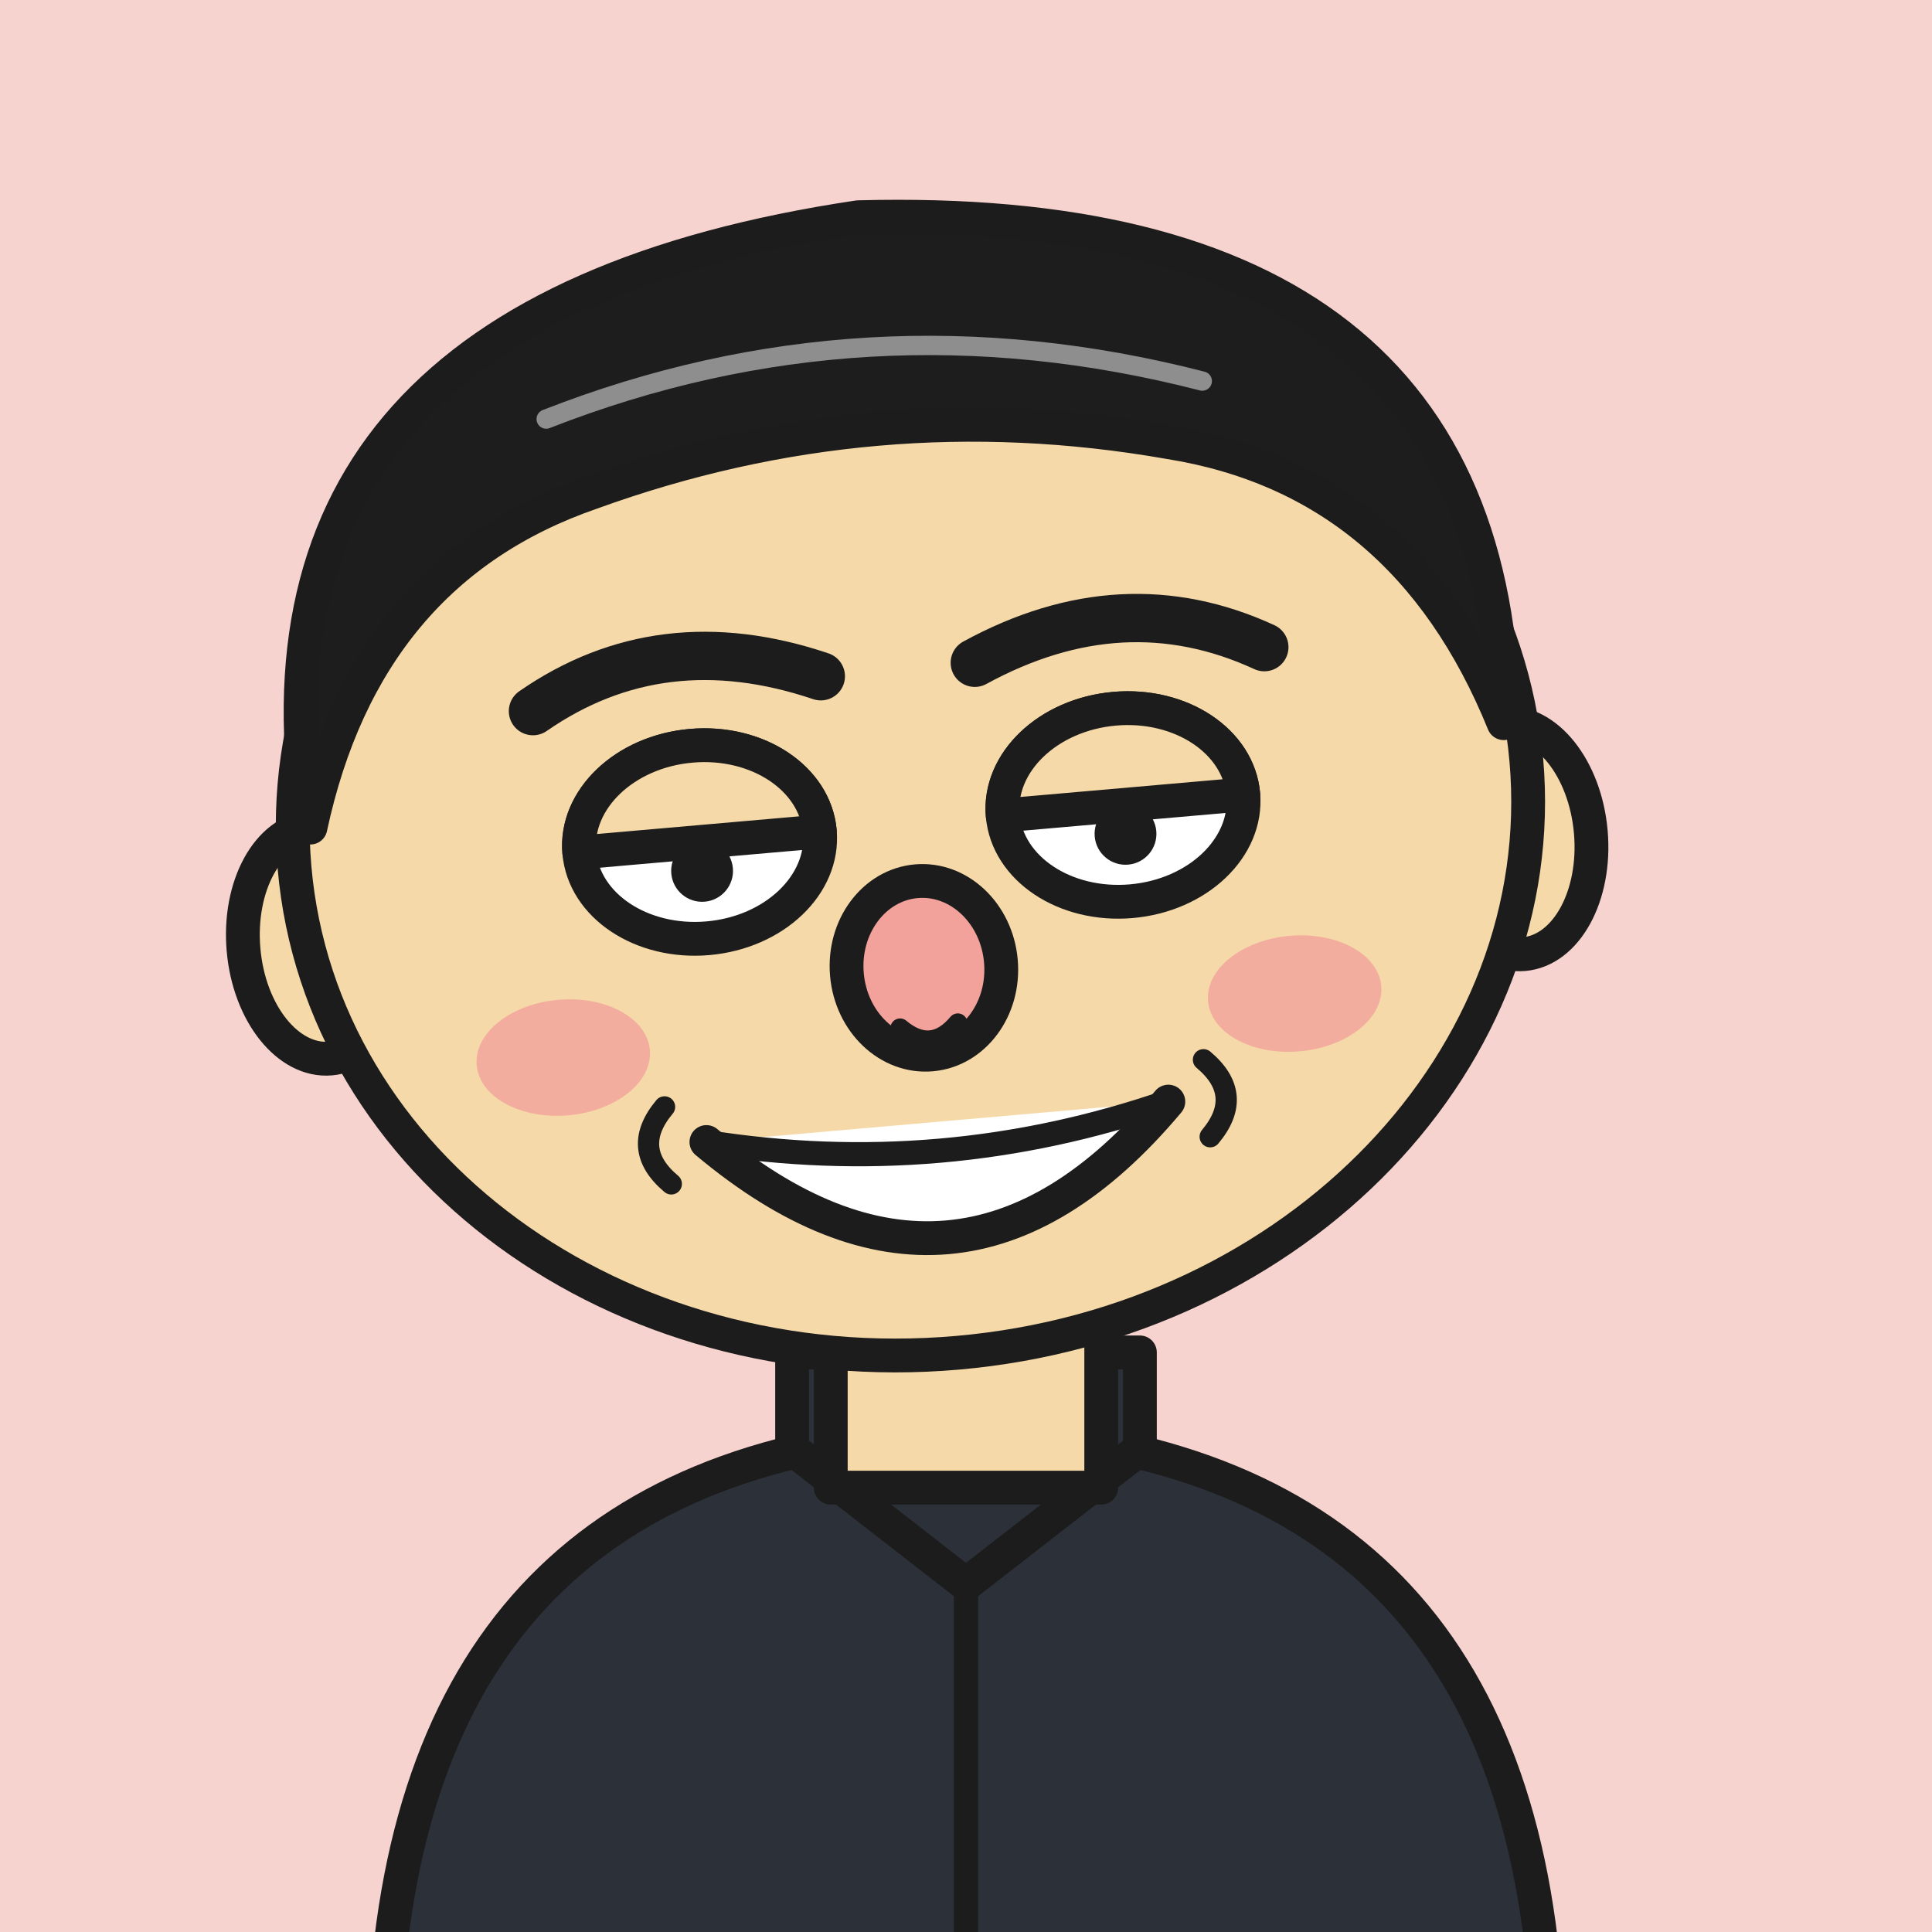
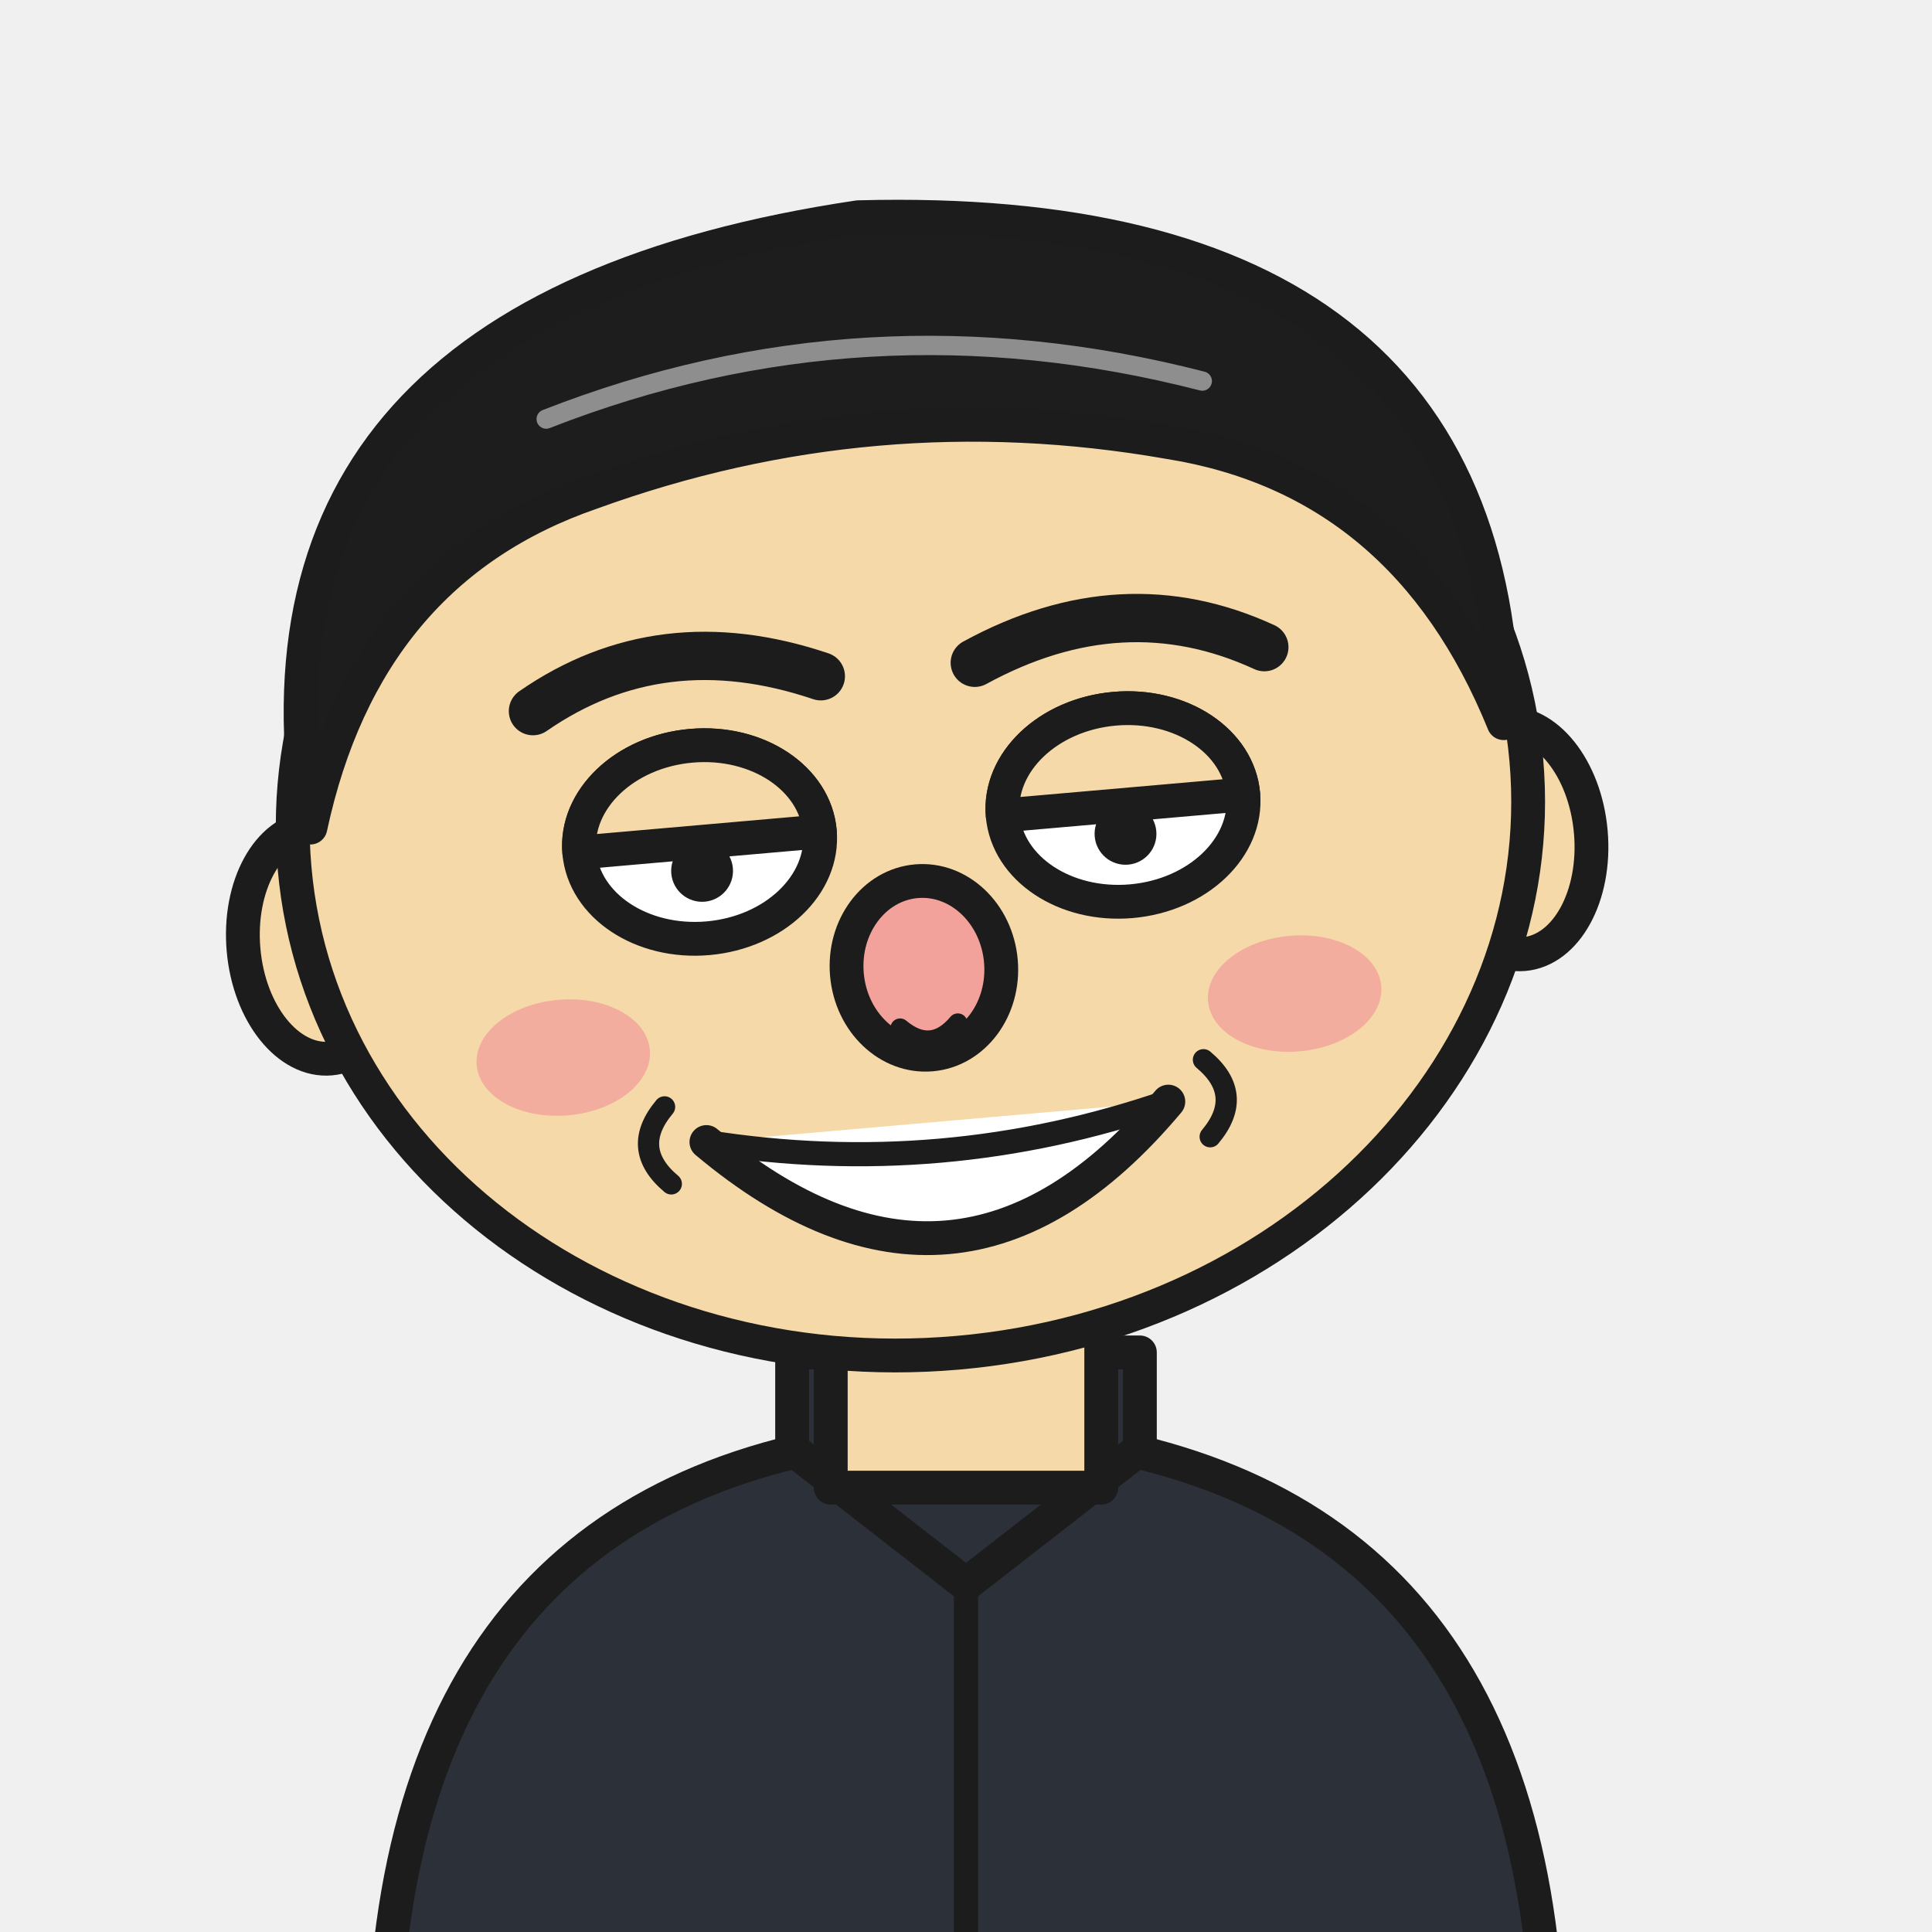
<svg xmlns="http://www.w3.org/2000/svg" viewBox="0 0 200 200" role="img" aria-label="Caricature of Xi Jinping">
-   <rect width="200" height="200" fill="#F7D3CF" stroke="none" />
  <g stroke="#1c1c1c" stroke-width="3.5" stroke-linejoin="round" stroke-linecap="round">
    <path d="M40 206 Q44 150 100 148 Q156 150 160 206 Z" fill="#2B3039" />
    <path d="M82 150 L100 164 L118 150 L118 140 L82 140 Z" fill="#2B3039" />
    <path d="M100 164 L100 206" fill="none" stroke-width="2.5" />
    <path d="M86 128 L114 128 L114 154 L86 154 Z" fill="#F6D9A8" />
    <g transform="rotate(-5 100 150)">
      <ellipse cx="38" cy="92" rx="8" ry="12" fill="#F6D9A8" />
      <ellipse cx="162" cy="92" rx="8" ry="12" fill="#F6D9A8" />
      <ellipse cx="100" cy="84" rx="64" ry="56" fill="#F6D9A8" />
      <path d="M38 80 Q34 26 100 22 Q166 26 162 80 Q154 54 130 48 Q100 40 70 48 Q46 54 38 80 Z" fill="#1d1d1d" />
      <path d="M66 40 Q100 30 134 42" fill="none" stroke="#FFFFFF" stroke-width="2" opacity="0.5" />
      <ellipse cx="62" cy="106" rx="9" ry="6" fill="#F2A29B" stroke="none" opacity="0.8" />
      <ellipse cx="138" cy="106" rx="9" ry="6" fill="#F2A29B" stroke="none" opacity="0.8" />
      <path d="M62 70 Q76 62 92 69" fill="none" stroke-width="5" />
      <path d="M108 69 Q124 62 138 70" fill="none" stroke-width="5" />
      <ellipse cx="78" cy="85" rx="12.5" ry="10" fill="#FFFFFF" />
      <ellipse cx="122" cy="85" rx="12.5" ry="10" fill="#FFFFFF" />
      <circle cx="78" cy="88" r="3.2" fill="#1c1c1c" stroke="none" />
      <circle cx="122" cy="88" r="3.2" fill="#1c1c1c" stroke="none" />
      <path d="M65.5 85 A12.5 10 0 0 1 90.5 85 Z" fill="#F6D9A8" />
      <path d="M109.5 85 A12.5 10 0 0 1 134.5 85 Z" fill="#F6D9A8" />
      <ellipse cx="100" cy="100" rx="8" ry="9" fill="#F2A29B" />
      <path d="M97 106 Q100 109 103 106" fill="none" stroke-width="2" />
      <path d="M76 116 Q100 140 124 116" fill="#FFFFFF" stroke-width="3.5" />
      <path d="M76 116 Q100 122 124 116" fill="none" stroke-width="2.5" />
      <path d="M72 112 Q68 116 72 120 M128 112 Q132 116 128 120" fill="none" stroke-width="2.2" />
    </g>
  </g>
</svg>
